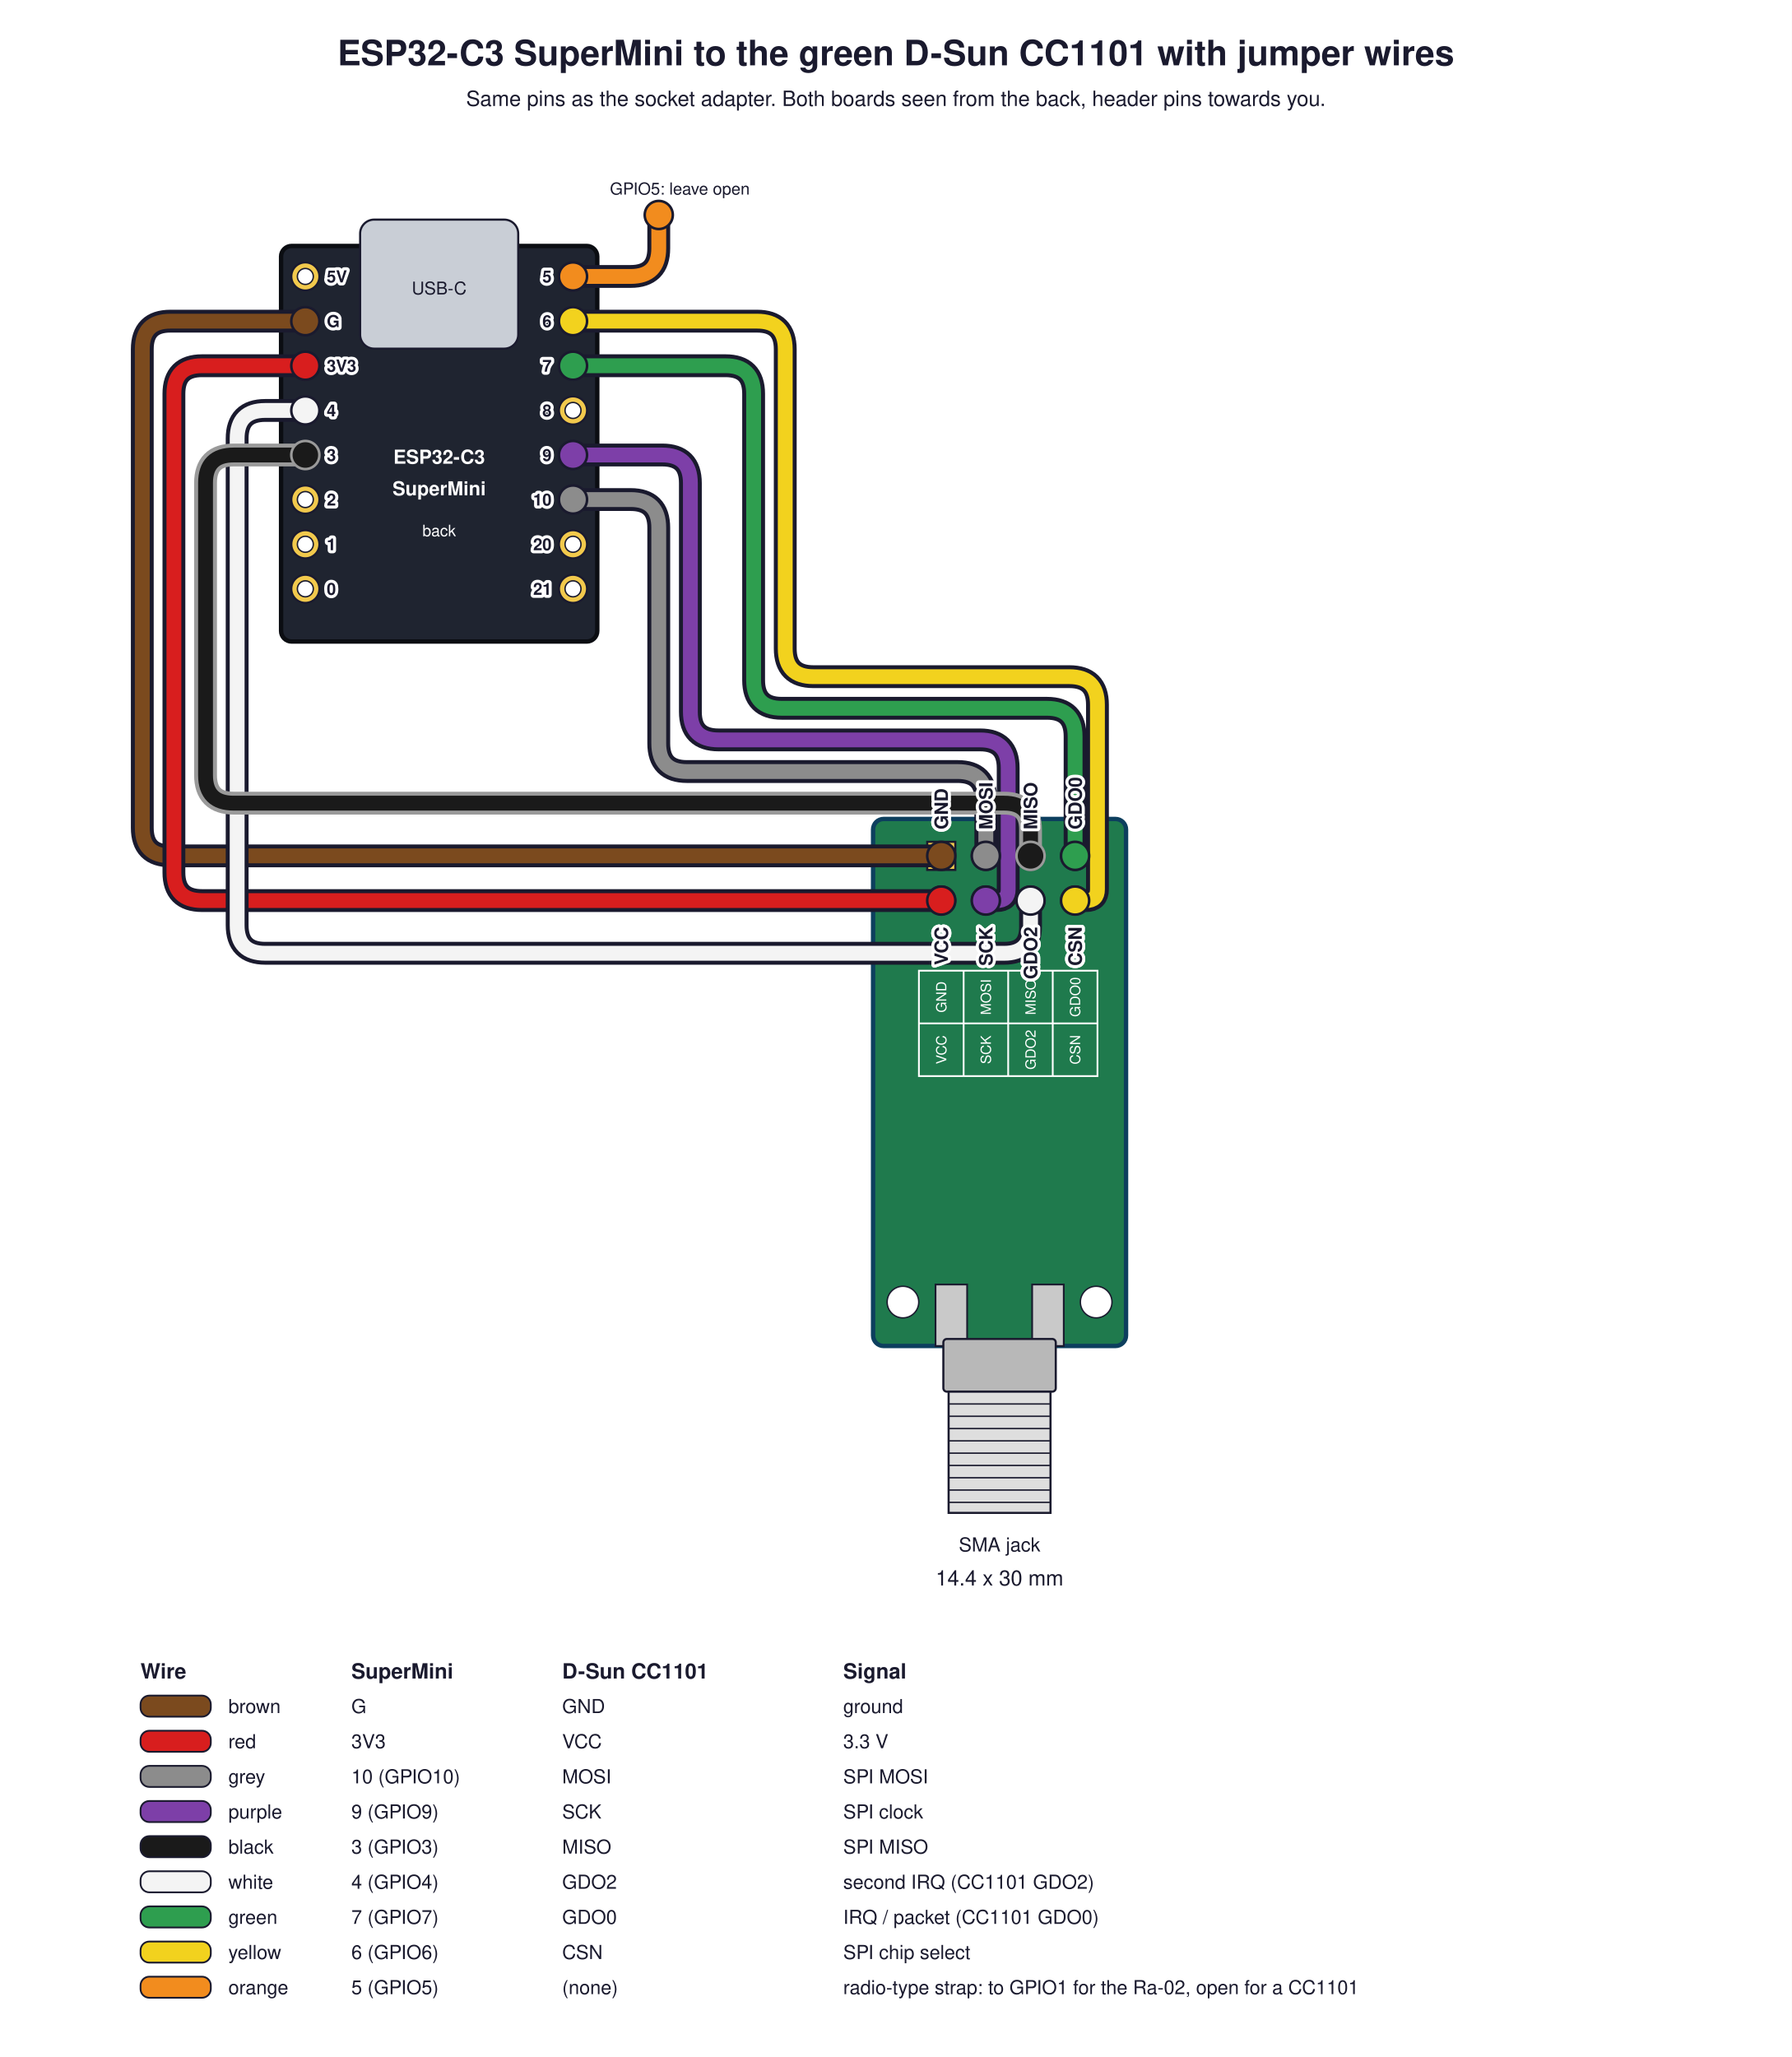
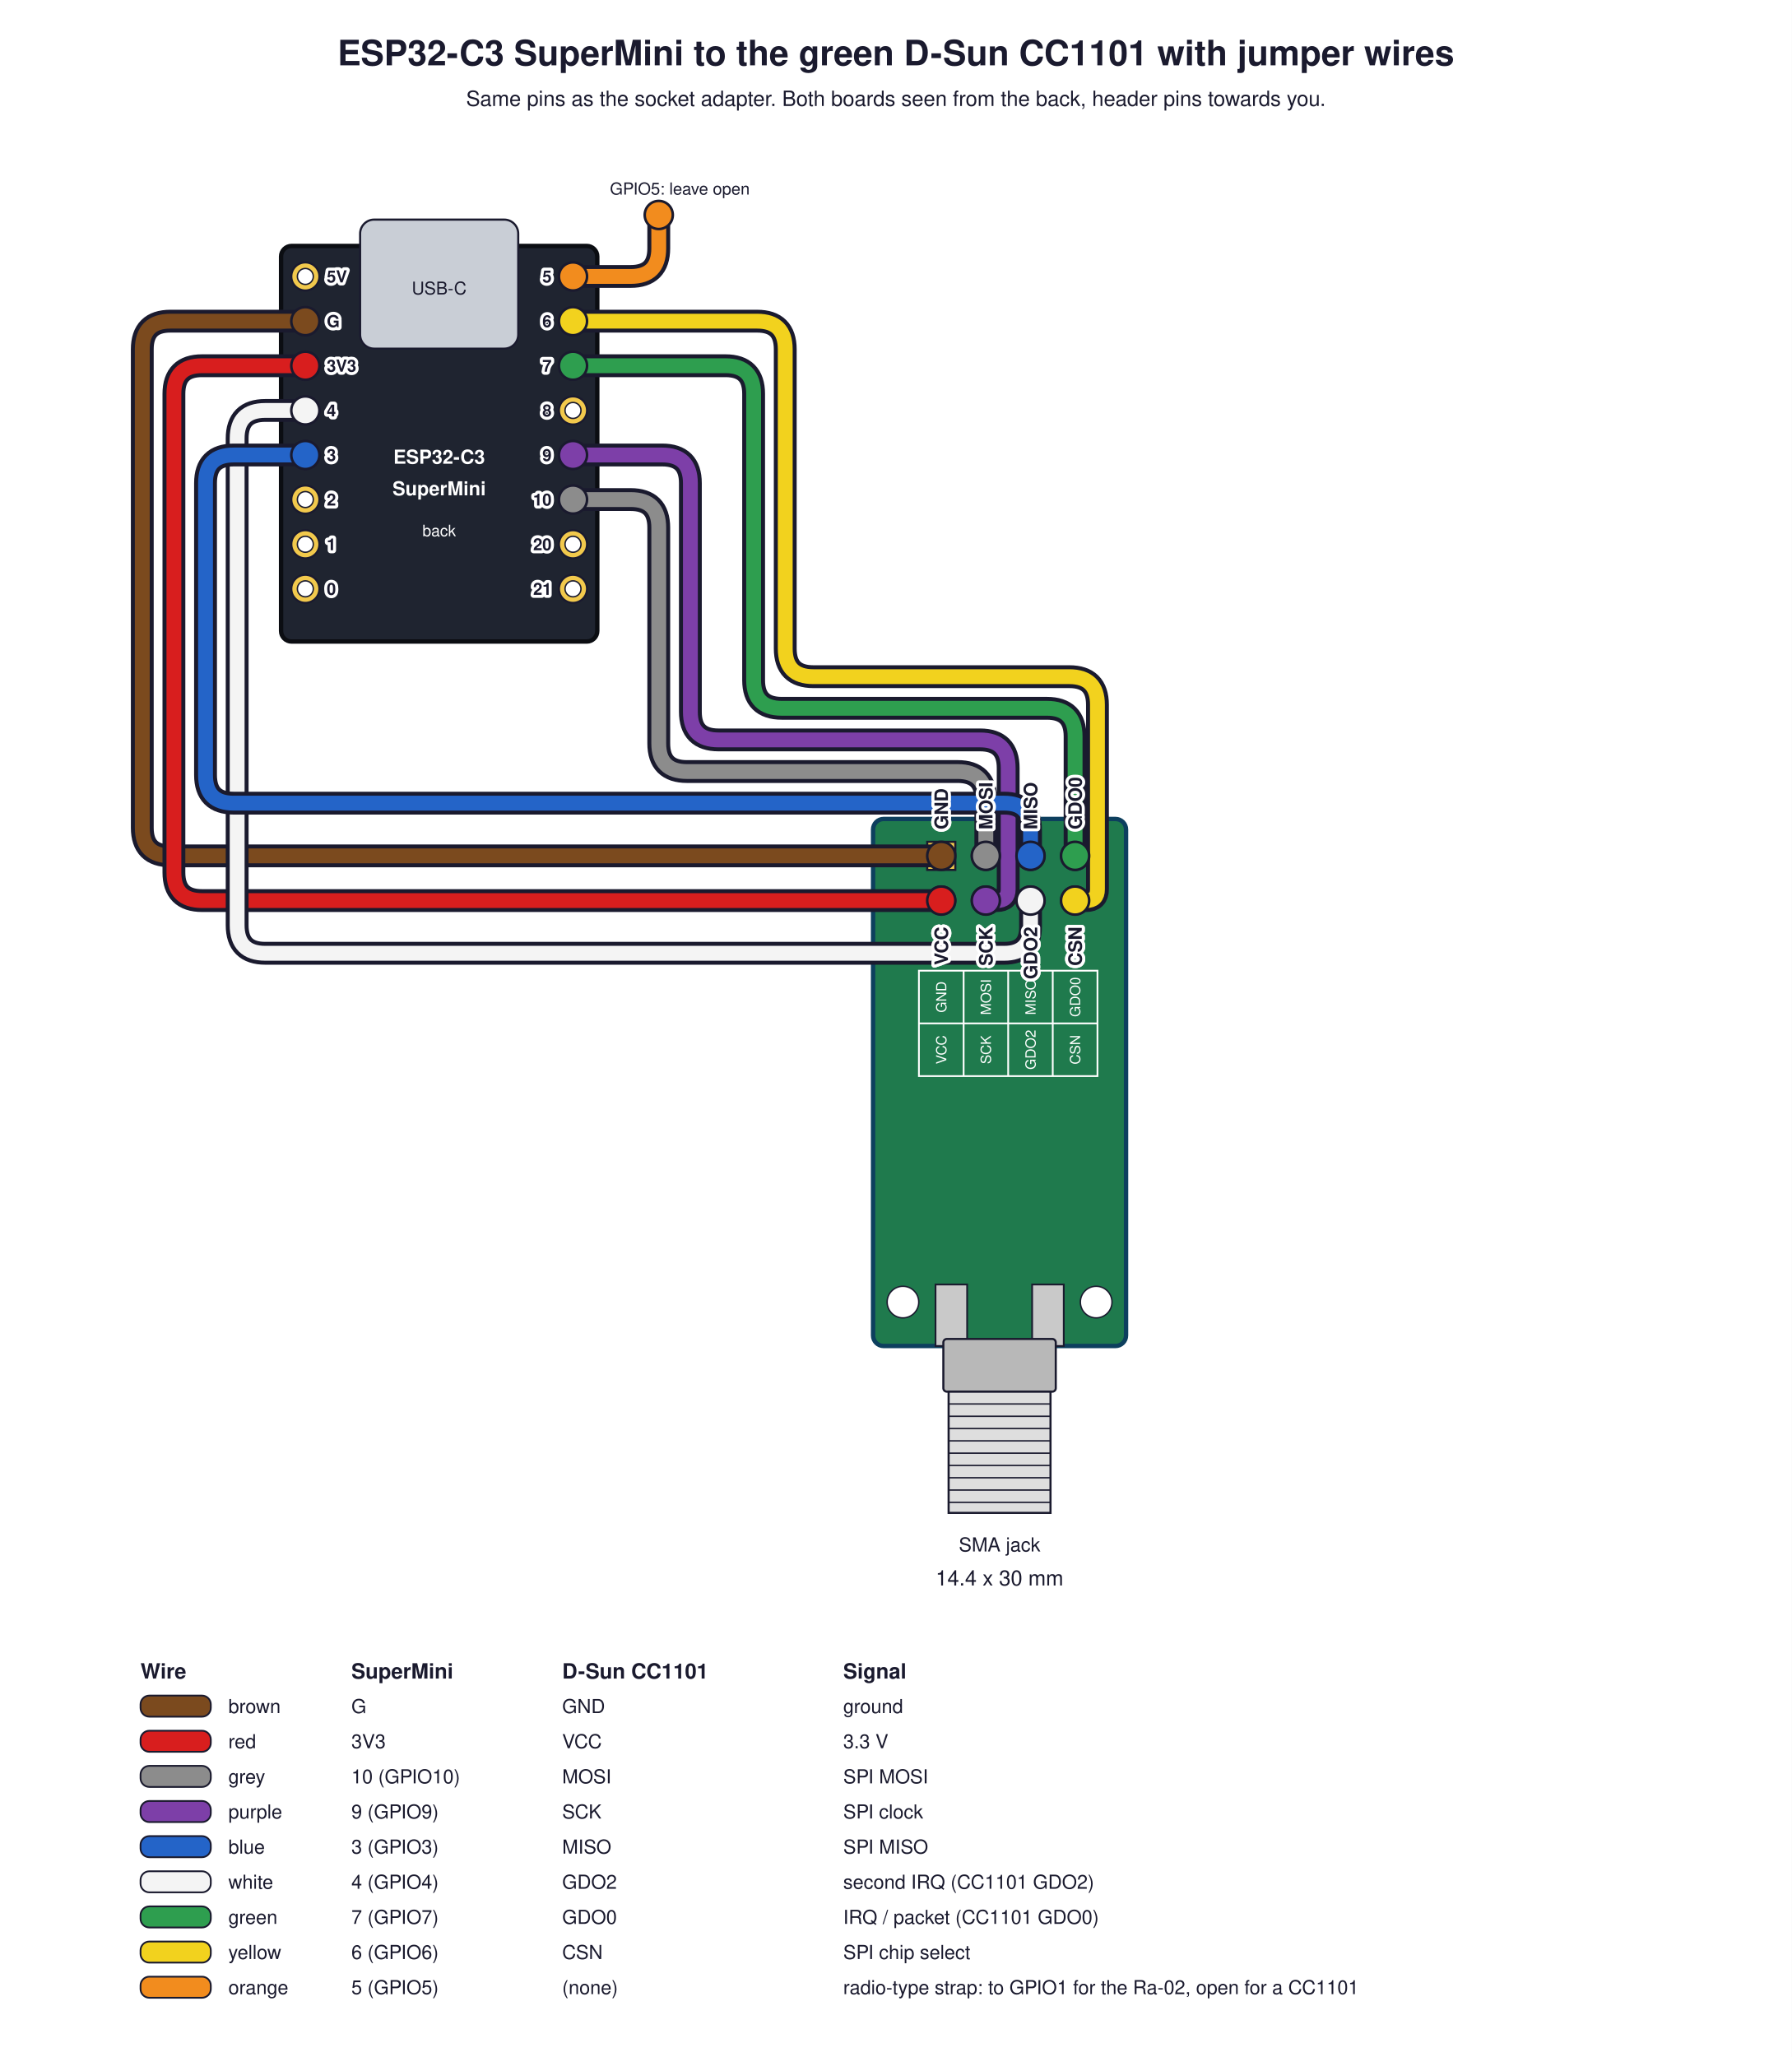
<svg xmlns="http://www.w3.org/2000/svg" width="1122" height="1288" viewBox="0 0 1122 1288">
  <rect width="100%" height="100%" fill="#ffffff" />
  <text x="561.0" y="33.0" font-size="22.0" font-family="Helvetica, Arial, sans-serif" font-weight="bold" fill="#1a1a2e" text-anchor="middle" dy="0.36em">ESP32-C3 SuperMini to the green D-Sun CC1101 with jumper wires</text>
  <text x="561.0" y="61.6" font-size="13.2" font-family="Helvetica, Arial, sans-serif" fill="#1a1a2e" text-anchor="middle" dy="0.36em">Same pins as the socket adapter. Both boards seen from the back, header pins towards you.</text>
  <g transform="translate(546.7 512.8)">
    <text x="79.2" y="0.0" font-size="0.0" font-family="Helvetica, Arial, sans-serif" font-weight="bold" fill="#1a1a2e" text-anchor="middle" />
    <rect x="0.0" y="0.0" width="158.4" height="330.0" rx="6.6" fill="#1f7a4d" stroke="#0d3f5e" stroke-width="2.75" />
    <text x="79.2" y="475.2" font-size="13.2" font-family="Helvetica, Arial, sans-serif" font-weight="normal" fill="#1a1a2e" text-anchor="middle" dy="0.36em">14.4 x 30 mm</text>
    <rect x="33.9" y="14.3" width="17.6" height="17.6" rx="0.0" fill="#f2c94c" stroke="#1a1a2e" stroke-width="1.32" />
    <circle cx="42.7" cy="23.1" r="5.0" fill="#ffffff" stroke="#1a1a2e" stroke-width="0.88" />
    <text x="42.7" y="23.1" font-size="8.2" font-family="Helvetica, Arial, sans-serif" font-weight="bold" fill="#1a1a2e" text-anchor="middle" dy="0.36em">1</text>
    <text x="42.7" y="6.6" font-size="11.6" font-family="Helvetica, Arial, sans-serif" font-weight="bold" fill="#1a1a2e" text-anchor="start" dy="0.36em" transform="rotate(-90 42.7 6.6)" stroke="#ffffff" stroke-width="3.8" paint-order="stroke" stroke-linejoin="round">GND</text>
    <circle cx="42.7" cy="51.0" r="8.8" fill="#f2c94c" stroke="#1a1a2e" stroke-width="1.32" />
    <circle cx="42.7" cy="51.0" r="5.0" fill="#ffffff" stroke="#1a1a2e" stroke-width="0.88" />
    <text x="42.7" y="51.0" font-size="8.2" font-family="Helvetica, Arial, sans-serif" font-weight="bold" fill="#1a1a2e" text-anchor="middle" dy="0.36em">2</text>
    <text x="42.7" y="67.5" font-size="11.6" font-family="Helvetica, Arial, sans-serif" font-weight="bold" fill="#1a1a2e" text-anchor="end" dy="0.36em" transform="rotate(-90 42.7 67.5)" stroke="#ffffff" stroke-width="3.8" paint-order="stroke" stroke-linejoin="round">VCC</text>
    <circle cx="70.6" cy="23.1" r="8.8" fill="#f2c94c" stroke="#1a1a2e" stroke-width="1.32" />
    <circle cx="70.6" cy="23.1" r="5.0" fill="#ffffff" stroke="#1a1a2e" stroke-width="0.88" />
    <text x="70.6" y="23.1" font-size="8.2" font-family="Helvetica, Arial, sans-serif" font-weight="bold" fill="#1a1a2e" text-anchor="middle" dy="0.36em">3</text>
    <text x="70.6" y="6.6" font-size="11.6" font-family="Helvetica, Arial, sans-serif" font-weight="bold" fill="#1a1a2e" text-anchor="start" dy="0.36em" transform="rotate(-90 70.6 6.6)" stroke="#ffffff" stroke-width="3.8" paint-order="stroke" stroke-linejoin="round">MOSI</text>
    <circle cx="70.6" cy="51.0" r="8.8" fill="#f2c94c" stroke="#1a1a2e" stroke-width="1.32" />
    <circle cx="70.6" cy="51.0" r="5.0" fill="#ffffff" stroke="#1a1a2e" stroke-width="0.88" />
    <text x="70.6" y="51.0" font-size="8.2" font-family="Helvetica, Arial, sans-serif" font-weight="bold" fill="#1a1a2e" text-anchor="middle" dy="0.36em">4</text>
    <text x="70.6" y="67.5" font-size="11.6" font-family="Helvetica, Arial, sans-serif" font-weight="bold" fill="#1a1a2e" text-anchor="end" dy="0.36em" transform="rotate(-90 70.6 67.5)" stroke="#ffffff" stroke-width="3.8" paint-order="stroke" stroke-linejoin="round">SCK</text>
    <circle cx="98.6" cy="23.1" r="8.8" fill="#f2c94c" stroke="#1a1a2e" stroke-width="1.32" />
    <circle cx="98.6" cy="23.1" r="5.0" fill="#ffffff" stroke="#1a1a2e" stroke-width="0.88" />
    <text x="98.6" y="23.1" font-size="8.2" font-family="Helvetica, Arial, sans-serif" font-weight="bold" fill="#1a1a2e" text-anchor="middle" dy="0.36em">5</text>
    <text x="98.6" y="6.6" font-size="11.6" font-family="Helvetica, Arial, sans-serif" font-weight="bold" fill="#1a1a2e" text-anchor="start" dy="0.36em" transform="rotate(-90 98.6 6.6)" stroke="#ffffff" stroke-width="3.8" paint-order="stroke" stroke-linejoin="round">MISO</text>
    <circle cx="98.6" cy="51.0" r="8.8" fill="#f2c94c" stroke="#1a1a2e" stroke-width="1.32" />
    <circle cx="98.6" cy="51.0" r="5.0" fill="#ffffff" stroke="#1a1a2e" stroke-width="0.88" />
    <text x="98.6" y="51.0" font-size="8.2" font-family="Helvetica, Arial, sans-serif" font-weight="bold" fill="#1a1a2e" text-anchor="middle" dy="0.36em">6</text>
    <text x="98.6" y="67.5" font-size="11.6" font-family="Helvetica, Arial, sans-serif" font-weight="bold" fill="#1a1a2e" text-anchor="end" dy="0.36em" transform="rotate(-90 98.6 67.5)" stroke="#ffffff" stroke-width="3.8" paint-order="stroke" stroke-linejoin="round">GDO2</text>
    <circle cx="126.5" cy="23.1" r="8.8" fill="#f2c94c" stroke="#1a1a2e" stroke-width="1.32" />
    <circle cx="126.5" cy="23.1" r="5.0" fill="#ffffff" stroke="#1a1a2e" stroke-width="0.88" />
    <text x="126.5" y="23.1" font-size="8.2" font-family="Helvetica, Arial, sans-serif" font-weight="bold" fill="#1a1a2e" text-anchor="middle" dy="0.36em">7</text>
    <text x="126.5" y="6.6" font-size="11.6" font-family="Helvetica, Arial, sans-serif" font-weight="bold" fill="#1a1a2e" text-anchor="start" dy="0.36em" transform="rotate(-90 126.5 6.6)" stroke="#ffffff" stroke-width="3.8" paint-order="stroke" stroke-linejoin="round">GDO0</text>
    <circle cx="126.5" cy="51.0" r="8.8" fill="#f2c94c" stroke="#1a1a2e" stroke-width="1.32" />
    <circle cx="126.5" cy="51.0" r="5.0" fill="#ffffff" stroke="#1a1a2e" stroke-width="0.88" />
    <text x="126.5" y="51.0" font-size="8.2" font-family="Helvetica, Arial, sans-serif" font-weight="bold" fill="#1a1a2e" text-anchor="middle" dy="0.36em">8</text>
    <text x="126.5" y="67.5" font-size="11.6" font-family="Helvetica, Arial, sans-serif" font-weight="bold" fill="#1a1a2e" text-anchor="end" dy="0.36em" transform="rotate(-90 126.5 67.5)" stroke="#ffffff" stroke-width="3.8" paint-order="stroke" stroke-linejoin="round">CSN</text>
    <circle cx="139.7" cy="302.5" r="9.9" fill="#ffffff" stroke="#1a1a2e" stroke-width="0.88" />
    <circle cx="18.7" cy="302.5" r="9.9" fill="#ffffff" stroke="#1a1a2e" stroke-width="0.88" />
    <rect x="28.7" y="95.0" width="111.8" height="66.0" rx="0.0" fill="none" stroke="#ffffff" stroke-width="1.10" />
    <line x1="140.5" y1="128.0" x2="28.7" y2="128.0" stroke="#ffffff" stroke-width="1.10" />
    <line x1="56.7" y1="95.0" x2="56.7" y2="161.0" stroke="#ffffff" stroke-width="1.10" />
    <line x1="84.6" y1="95.0" x2="84.6" y2="161.0" stroke="#ffffff" stroke-width="1.10" />
    <line x1="112.5" y1="95.0" x2="112.5" y2="161.0" stroke="#ffffff" stroke-width="1.10" />
    <text x="42.7" y="111.5" font-size="8.8" font-family="Helvetica, Arial, sans-serif" font-weight="normal" fill="#ffffff" text-anchor="middle" dy="0.36em" transform="rotate(-90 42.7 111.5)">GND</text>
    <text x="42.7" y="144.5" font-size="8.8" font-family="Helvetica, Arial, sans-serif" font-weight="normal" fill="#ffffff" text-anchor="middle" dy="0.36em" transform="rotate(-90 42.7 144.5)">VCC</text>
    <text x="70.6" y="111.5" font-size="8.8" font-family="Helvetica, Arial, sans-serif" font-weight="normal" fill="#ffffff" text-anchor="middle" dy="0.36em" transform="rotate(-90 70.6 111.5)">MOSI</text>
    <text x="70.6" y="144.5" font-size="8.8" font-family="Helvetica, Arial, sans-serif" font-weight="normal" fill="#ffffff" text-anchor="middle" dy="0.36em" transform="rotate(-90 70.6 144.5)">SCK</text>
    <text x="98.6" y="111.5" font-size="8.8" font-family="Helvetica, Arial, sans-serif" font-weight="normal" fill="#ffffff" text-anchor="middle" dy="0.36em" transform="rotate(-90 98.6 111.5)">MISO</text>
    <text x="98.6" y="144.5" font-size="8.8" font-family="Helvetica, Arial, sans-serif" font-weight="normal" fill="#ffffff" text-anchor="middle" dy="0.36em" transform="rotate(-90 98.6 144.5)">GDO2</text>
    <text x="126.5" y="111.5" font-size="8.8" font-family="Helvetica, Arial, sans-serif" font-weight="normal" fill="#ffffff" text-anchor="middle" dy="0.36em" transform="rotate(-90 126.5 111.5)">GDO0</text>
    <text x="126.5" y="144.5" font-size="8.8" font-family="Helvetica, Arial, sans-serif" font-weight="normal" fill="#ffffff" text-anchor="middle" dy="0.36em" transform="rotate(-90 126.5 144.5)">CSN</text>
    <rect x="99.6" y="291.5" width="19.8" height="38.5" rx="0.0" fill="#c9c9c9" stroke="#1a1a2e" stroke-width="1.10" />
    <rect x="39.1" y="291.5" width="19.8" height="38.5" rx="0.0" fill="#c9c9c9" stroke="#1a1a2e" stroke-width="1.10" />
    <rect x="44.0" y="325.6" width="70.4" height="33.0" rx="2.2" fill="#b8b8b8" stroke="#1a1a2e" stroke-width="1.32" />
    <rect x="47.3" y="358.6" width="63.8" height="75.9" rx="0.0" fill="#dedede" stroke="#1a1a2e" stroke-width="1.32" />
    <line x1="111.1" y1="366.3" x2="47.3" y2="366.3" stroke="#1a1a2e" stroke-width="0.88" />
    <line x1="111.1" y1="374.0" x2="47.3" y2="374.0" stroke="#1a1a2e" stroke-width="0.88" />
    <line x1="111.1" y1="381.7" x2="47.3" y2="381.7" stroke="#1a1a2e" stroke-width="0.88" />
    <line x1="111.1" y1="389.4" x2="47.3" y2="389.4" stroke="#1a1a2e" stroke-width="0.88" />
    <line x1="111.1" y1="397.1" x2="47.3" y2="397.1" stroke="#1a1a2e" stroke-width="0.88" />
    <line x1="111.1" y1="404.8" x2="47.3" y2="404.8" stroke="#1a1a2e" stroke-width="0.88" />
    <line x1="111.1" y1="412.5" x2="47.3" y2="412.5" stroke="#1a1a2e" stroke-width="0.88" />
    <line x1="111.1" y1="420.2" x2="47.3" y2="420.2" stroke="#1a1a2e" stroke-width="0.88" />
    <line x1="111.1" y1="427.9" x2="47.3" y2="427.9" stroke="#1a1a2e" stroke-width="0.88" />
    <text x="79.2" y="454.3" font-size="12.1" font-family="Helvetica, Arial, sans-serif" font-weight="normal" fill="#1a1a2e" text-anchor="middle" dy="0.36em">SMA jack</text>
  </g>
  <g transform="translate(176.0 154.0)">
    <text x="99.0" y="0.0" font-size="0.0" font-family="Helvetica, Arial, sans-serif" font-weight="bold" fill="#1a1a2e" text-anchor="middle" />
    <rect x="0.0" y="0.0" width="198.0" height="247.7" rx="6.6" fill="#1f2430" stroke="#0b0d12" stroke-width="2.75" />
    <rect x="49.5" y="-16.5" width="99.0" height="80.8" rx="8.8" fill="#c9ced6" stroke="#1a1a2e" stroke-width="1.32" />
    <text x="99.0" y="26.4" font-size="11.0" font-family="Helvetica, Arial, sans-serif" font-weight="normal" fill="#1a1a2e" text-anchor="middle" dy="0.36em">USB-C</text>
    <text x="99.0" y="132.0" font-size="12.1" font-family="Helvetica, Arial, sans-serif" font-weight="bold" fill="#ffffff" text-anchor="middle" dy="0.36em">ESP32-C3</text>
    <text x="99.0" y="151.8" font-size="12.1" font-family="Helvetica, Arial, sans-serif" font-weight="bold" fill="#ffffff" text-anchor="middle" dy="0.36em">SuperMini</text>
    <text x="99.0" y="178.2" font-size="9.9" font-family="Helvetica, Arial, sans-serif" font-weight="normal" fill="#ffffff" text-anchor="middle" dy="0.36em">back</text>
    <circle cx="182.8" cy="19.1" r="8.8" fill="#f2c94c" stroke="#1a1a2e" stroke-width="1.32" />
    <circle cx="182.8" cy="19.1" r="5.0" fill="#ffffff" stroke="#1a1a2e" stroke-width="0.88" />
    <text x="169.4" y="19.1" font-size="10.4" font-family="Helvetica, Arial, sans-serif" font-weight="bold" fill="#ffffff" text-anchor="end" dy="0.36em">5</text>
    <circle cx="15.2" cy="19.1" r="8.8" fill="#f2c94c" stroke="#1a1a2e" stroke-width="1.32" />
    <circle cx="15.2" cy="19.1" r="5.0" fill="#ffffff" stroke="#1a1a2e" stroke-width="0.88" />
    <text x="28.6" y="19.1" font-size="10.4" font-family="Helvetica, Arial, sans-serif" font-weight="bold" fill="#ffffff" text-anchor="start" dy="0.36em">5V</text>
    <circle cx="182.8" cy="47.1" r="8.8" fill="#f2c94c" stroke="#1a1a2e" stroke-width="1.32" />
    <circle cx="182.8" cy="47.1" r="5.0" fill="#ffffff" stroke="#1a1a2e" stroke-width="0.88" />
    <text x="169.4" y="47.1" font-size="10.4" font-family="Helvetica, Arial, sans-serif" font-weight="bold" fill="#ffffff" text-anchor="end" dy="0.36em">6</text>
    <circle cx="15.2" cy="47.1" r="8.8" fill="#f2c94c" stroke="#1a1a2e" stroke-width="1.32" />
    <circle cx="15.2" cy="47.1" r="5.0" fill="#ffffff" stroke="#1a1a2e" stroke-width="0.88" />
    <text x="28.6" y="47.1" font-size="10.4" font-family="Helvetica, Arial, sans-serif" font-weight="bold" fill="#ffffff" text-anchor="start" dy="0.36em">G</text>
    <circle cx="182.8" cy="75.0" r="8.8" fill="#f2c94c" stroke="#1a1a2e" stroke-width="1.32" />
    <circle cx="182.8" cy="75.0" r="5.0" fill="#ffffff" stroke="#1a1a2e" stroke-width="0.88" />
    <text x="169.4" y="75.0" font-size="10.4" font-family="Helvetica, Arial, sans-serif" font-weight="bold" fill="#ffffff" text-anchor="end" dy="0.36em">7</text>
    <circle cx="15.2" cy="75.0" r="8.8" fill="#f2c94c" stroke="#1a1a2e" stroke-width="1.32" />
    <circle cx="15.2" cy="75.0" r="5.0" fill="#ffffff" stroke="#1a1a2e" stroke-width="0.88" />
    <text x="28.6" y="75.0" font-size="10.4" font-family="Helvetica, Arial, sans-serif" font-weight="bold" fill="#ffffff" text-anchor="start" dy="0.36em">3V3</text>
    <circle cx="182.8" cy="103.0" r="8.8" fill="#f2c94c" stroke="#1a1a2e" stroke-width="1.32" />
    <circle cx="182.8" cy="103.0" r="5.0" fill="#ffffff" stroke="#1a1a2e" stroke-width="0.88" />
    <text x="169.4" y="103.0" font-size="10.4" font-family="Helvetica, Arial, sans-serif" font-weight="bold" fill="#ffffff" text-anchor="end" dy="0.36em">8</text>
    <circle cx="15.2" cy="103.0" r="8.8" fill="#f2c94c" stroke="#1a1a2e" stroke-width="1.32" />
    <circle cx="15.2" cy="103.0" r="5.0" fill="#ffffff" stroke="#1a1a2e" stroke-width="0.88" />
    <text x="28.6" y="103.0" font-size="10.4" font-family="Helvetica, Arial, sans-serif" font-weight="bold" fill="#ffffff" text-anchor="start" dy="0.36em">4</text>
    <circle cx="182.8" cy="130.9" r="8.8" fill="#f2c94c" stroke="#1a1a2e" stroke-width="1.32" />
    <circle cx="182.8" cy="130.9" r="5.0" fill="#ffffff" stroke="#1a1a2e" stroke-width="0.88" />
    <text x="169.4" y="130.9" font-size="10.4" font-family="Helvetica, Arial, sans-serif" font-weight="bold" fill="#ffffff" text-anchor="end" dy="0.36em">9</text>
    <circle cx="15.2" cy="130.9" r="8.8" fill="#f2c94c" stroke="#1a1a2e" stroke-width="1.32" />
    <circle cx="15.2" cy="130.9" r="5.0" fill="#ffffff" stroke="#1a1a2e" stroke-width="0.88" />
    <text x="28.6" y="130.9" font-size="10.4" font-family="Helvetica, Arial, sans-serif" font-weight="bold" fill="#ffffff" text-anchor="start" dy="0.36em">3</text>
    <circle cx="182.8" cy="158.8" r="8.8" fill="#f2c94c" stroke="#1a1a2e" stroke-width="1.32" />
    <circle cx="182.8" cy="158.8" r="5.0" fill="#ffffff" stroke="#1a1a2e" stroke-width="0.88" />
    <text x="169.4" y="158.8" font-size="10.4" font-family="Helvetica, Arial, sans-serif" font-weight="bold" fill="#ffffff" text-anchor="end" dy="0.36em">10</text>
    <circle cx="15.2" cy="158.8" r="8.8" fill="#f2c94c" stroke="#1a1a2e" stroke-width="1.32" />
    <circle cx="15.2" cy="158.8" r="5.0" fill="#ffffff" stroke="#1a1a2e" stroke-width="0.88" />
    <text x="28.6" y="158.8" font-size="10.4" font-family="Helvetica, Arial, sans-serif" font-weight="bold" fill="#ffffff" text-anchor="start" dy="0.36em">2</text>
    <circle cx="182.8" cy="186.8" r="8.8" fill="#f2c94c" stroke="#1a1a2e" stroke-width="1.32" />
    <circle cx="182.8" cy="186.8" r="5.0" fill="#ffffff" stroke="#1a1a2e" stroke-width="0.88" />
    <text x="169.4" y="186.8" font-size="10.4" font-family="Helvetica, Arial, sans-serif" font-weight="bold" fill="#ffffff" text-anchor="end" dy="0.36em">20</text>
    <circle cx="15.2" cy="186.8" r="8.8" fill="#f2c94c" stroke="#1a1a2e" stroke-width="1.32" />
    <circle cx="15.2" cy="186.8" r="5.0" fill="#ffffff" stroke="#1a1a2e" stroke-width="0.88" />
    <text x="28.6" y="186.8" font-size="10.4" font-family="Helvetica, Arial, sans-serif" font-weight="bold" fill="#ffffff" text-anchor="start" dy="0.36em">1</text>
    <circle cx="182.8" cy="214.7" r="8.8" fill="#f2c94c" stroke="#1a1a2e" stroke-width="1.32" />
    <circle cx="182.8" cy="214.7" r="5.0" fill="#ffffff" stroke="#1a1a2e" stroke-width="0.88" />
    <text x="169.4" y="214.7" font-size="10.4" font-family="Helvetica, Arial, sans-serif" font-weight="bold" fill="#ffffff" text-anchor="end" dy="0.36em">21</text>
    <circle cx="15.2" cy="214.7" r="8.8" fill="#f2c94c" stroke="#1a1a2e" stroke-width="1.32" />
    <circle cx="15.2" cy="214.7" r="5.0" fill="#ffffff" stroke="#1a1a2e" stroke-width="0.88" />
    <text x="28.6" y="214.7" font-size="10.4" font-family="Helvetica, Arial, sans-serif" font-weight="bold" fill="#ffffff" text-anchor="start" dy="0.36em">0</text>
  </g>
  <path d="M 358.8 201.1 L 474.1 201.1 Q 491.7 201.1 491.7 218.7 L 491.7 406.1 Q 491.7 423.7 509.3 423.7 L 669.6 423.7 Q 687.2 423.7 687.2 441.3 L 687.2 556.9 Q 687.2 563.9 680.2 563.9 L 673.2 563.9" fill="none" stroke="#1a1a2e" stroke-width="14.3" stroke-linecap="round" />
  <path d="M 358.8 201.1 L 474.1 201.1 Q 491.7 201.1 491.7 218.7 L 491.7 406.1 Q 491.7 423.7 509.3 423.7 L 669.6 423.7 Q 687.2 423.7 687.2 441.3 L 687.2 556.9 Q 687.2 563.9 680.2 563.9 L 673.2 563.9" fill="none" stroke="#f2d21e" stroke-width="9.3" stroke-linecap="round" />
  <circle cx="358.8" cy="201.1" r="8.8" fill="#f2d21e" stroke="#1a1a2e" stroke-width="1.6" />
  <circle cx="673.2" cy="563.9" r="8.8" fill="#f2d21e" stroke="#1a1a2e" stroke-width="1.6" />
  <path d="M 358.8 229.0 L 454.3 229.0 Q 471.9 229.0 471.9 246.6 L 471.9 425.9 Q 471.9 443.5 489.5 443.5 L 655.6 443.5 Q 673.2 443.5 673.2 461.1 L 673.2 535.9" fill="none" stroke="#1a1a2e" stroke-width="14.3" stroke-linecap="round" />
  <path d="M 358.8 229.0 L 454.3 229.0 Q 471.9 229.0 471.9 246.6 L 471.9 425.9 Q 471.9 443.5 489.5 443.5 L 655.6 443.5 Q 673.2 443.5 673.2 461.1 L 673.2 535.9" fill="none" stroke="#2e9e4f" stroke-width="9.3" stroke-linecap="round" />
  <circle cx="358.8" cy="229.0" r="8.8" fill="#2e9e4f" stroke="#1a1a2e" stroke-width="1.6" />
  <circle cx="673.2" cy="535.9" r="8.8" fill="#2e9e4f" stroke="#1a1a2e" stroke-width="1.6" />
  <path d="M 358.8 284.9 L 414.7 284.9 Q 432.3 284.9 432.3 302.5 L 432.3 445.7 Q 432.3 463.3 449.9 463.3 L 613.7 463.3 Q 631.3 463.3 631.3 480.9 L 631.3 556.9 Q 631.3 563.9 624.3 563.9 L 617.3 563.9" fill="none" stroke="#1a1a2e" stroke-width="14.3" stroke-linecap="round" />
  <path d="M 358.8 284.9 L 414.7 284.9 Q 432.3 284.9 432.3 302.5 L 432.3 445.7 Q 432.3 463.3 449.9 463.3 L 613.7 463.3 Q 631.3 463.3 631.3 480.9 L 631.3 556.9 Q 631.3 563.9 624.3 563.9 L 617.3 563.9" fill="none" stroke="#7d3fa8" stroke-width="9.3" stroke-linecap="round" />
  <circle cx="358.8" cy="284.9" r="8.8" fill="#7d3fa8" stroke="#1a1a2e" stroke-width="1.6" />
  <circle cx="617.3" cy="563.9" r="8.8" fill="#7d3fa8" stroke="#1a1a2e" stroke-width="1.6" />
  <path d="M 358.8 312.8 L 394.9 312.8 Q 412.5 312.8 412.5 330.4 L 412.5 465.5 Q 412.5 483.1 430.1 483.1 L 599.7 483.1 Q 617.3 483.1 617.3 500.7 L 617.3 535.9" fill="none" stroke="#1a1a2e" stroke-width="14.3" stroke-linecap="round" />
  <path d="M 358.8 312.8 L 394.9 312.8 Q 412.5 312.8 412.5 330.4 L 412.5 465.5 Q 412.5 483.1 430.1 483.1 L 599.7 483.1 Q 617.3 483.1 617.3 500.7 L 617.3 535.9" fill="none" stroke="#8c8c8c" stroke-width="9.3" stroke-linecap="round" />
  <circle cx="358.8" cy="312.8" r="8.8" fill="#8c8c8c" stroke="#1a1a2e" stroke-width="1.6" />
  <circle cx="617.3" cy="535.9" r="8.8" fill="#8c8c8c" stroke="#1a1a2e" stroke-width="1.6" />
  <path d="M 191.2 201.1 L 106.7 201.1 Q 89.1 201.1 89.1 218.7 L 89.1 518.3 Q 89.1 535.9 106.7 535.9 L 589.4 535.9" fill="none" stroke="#1a1a2e" stroke-width="14.3" stroke-linecap="round" />
  <path d="M 191.2 201.1 L 106.7 201.1 Q 89.1 201.1 89.1 218.7 L 89.1 518.3 Q 89.1 535.9 106.7 535.9 L 589.4 535.9" fill="none" stroke="#7b4a1e" stroke-width="9.3" stroke-linecap="round" />
  <circle cx="191.2" cy="201.1" r="8.8" fill="#7b4a1e" stroke="#1a1a2e" stroke-width="1.6" />
  <circle cx="589.4" cy="535.9" r="8.8" fill="#7b4a1e" stroke="#1a1a2e" stroke-width="1.6" />
  <path d="M 191.2 229.0 L 126.5 229.0 Q 108.9 229.0 108.9 246.6 L 108.9 546.3 Q 108.9 563.9 126.5 563.9 L 589.4 563.9" fill="none" stroke="#1a1a2e" stroke-width="14.3" stroke-linecap="round" />
  <path d="M 191.2 229.0 L 126.5 229.0 Q 108.9 229.0 108.9 246.6 L 108.9 546.3 Q 108.9 563.9 126.5 563.9 L 589.4 563.9" fill="none" stroke="#d81e1e" stroke-width="9.3" stroke-linecap="round" />
  <circle cx="191.2" cy="229.0" r="8.8" fill="#d81e1e" stroke="#1a1a2e" stroke-width="1.6" />
  <circle cx="589.4" cy="563.9" r="8.8" fill="#d81e1e" stroke="#1a1a2e" stroke-width="1.6" />
  <path d="M 191.2 257.0 L 166.1 257.0 Q 148.5 257.0 148.5 274.6 L 148.5 579.3 Q 148.5 596.9 166.1 596.9 L 628.8 596.9 Q 645.3 596.9 645.3 580.4 L 645.3 563.9" fill="none" stroke="#1a1a2e" stroke-width="14.3" stroke-linecap="round" />
  <path d="M 191.2 257.0 L 166.1 257.0 Q 148.5 257.0 148.5 274.6 L 148.5 579.3 Q 148.5 596.9 166.1 596.9 L 628.8 596.9 Q 645.3 596.9 645.3 580.4 L 645.3 563.9" fill="none" stroke="#f4f4f4" stroke-width="9.3" stroke-linecap="round" />
  <circle cx="191.2" cy="257.0" r="8.8" fill="#f4f4f4" stroke="#1a1a2e" stroke-width="1.6" />
  <circle cx="645.3" cy="563.9" r="8.8" fill="#f4f4f4" stroke="#1a1a2e" stroke-width="1.6" />
-   <path d="M 191.2 284.9 L 146.3 284.9 Q 128.7 284.9 128.7 302.5 L 128.7 485.3 Q 128.7 502.9 146.3 502.9 L 628.8 502.9 Q 645.3 502.9 645.3 519.4 L 645.3 535.9" fill="none" stroke="#9a9a9a" stroke-width="14.3" stroke-linecap="round" />
-   <path d="M 191.2 284.9 L 146.3 284.9 Q 128.7 284.9 128.7 302.5 L 128.7 485.3 Q 128.7 502.9 146.3 502.9 L 628.8 502.9 Q 645.3 502.9 645.3 519.4 L 645.3 535.9" fill="none" stroke="#1a1a1a" stroke-width="9.3" stroke-linecap="round" />
-   <circle cx="191.2" cy="284.9" r="8.8" fill="#1a1a1a" stroke="#9a9a9a" stroke-width="1.6" />
-   <circle cx="645.3" cy="535.9" r="8.8" fill="#1a1a1a" stroke="#9a9a9a" stroke-width="1.6" />
+   <path d="M 191.2 284.9 L 146.3 284.9 Q 128.7 284.9 128.7 302.5 L 128.7 485.3 Q 128.7 502.9 146.3 502.9 L 628.8 502.9 Q 645.3 502.9 645.3 519.4 L 645.3 535.9" fill="none" stroke="#1a1a2e" stroke-width="14.3" stroke-linecap="round" />
+   <path d="M 191.2 284.9 L 146.3 284.9 Q 128.7 284.9 128.7 302.5 L 128.7 485.3 Q 128.7 502.9 146.3 502.9 L 628.8 502.9 Q 645.3 502.9 645.3 519.4 L 645.3 535.9" fill="none" stroke="#2464c8" stroke-width="9.3" stroke-linecap="round" />
+   <circle cx="191.2" cy="284.9" r="8.8" fill="#2464c8" stroke="#1a1a2e" stroke-width="1.6" />
+   <circle cx="645.3" cy="535.9" r="8.8" fill="#2464c8" stroke="#1a1a2e" stroke-width="1.6" />
  <path d="M 358.8 173.1 L 394.9 173.1 Q 412.5 173.1 412.5 155.5 L 412.5 134.6" fill="none" stroke="#1a1a2e" stroke-width="14.3" stroke-linecap="round" />
  <path d="M 358.8 173.1 L 394.9 173.1 Q 412.5 173.1 412.5 155.5 L 412.5 134.6" fill="none" stroke="#f28c1e" stroke-width="9.3" stroke-linecap="round" />
  <circle cx="358.8" cy="173.1" r="8.8" fill="#f28c1e" stroke="#1a1a2e" stroke-width="1.6" />
  <circle cx="412.5" cy="134.6" r="8.8" fill="#f28c1e" stroke="#1a1a2e" stroke-width="1.6" />
  <text x="425.7" y="118.1" font-size="10.4" font-family="Helvetica, Arial, sans-serif" fill="#1a1a2e" text-anchor="middle" dy="0.36em">GPIO5: leave open</text>
  <g transform="translate(546.7 512.8)">
    <text x="79.2" y="0.0" font-size="0.0" font-family="Helvetica, Arial, sans-serif" font-weight="bold" fill="#1a1a2e" text-anchor="middle" />
    <text x="42.7" y="6.6" font-size="11.6" font-family="Helvetica, Arial, sans-serif" font-weight="bold" fill="#1a1a2e" text-anchor="start" dy="0.36em" transform="rotate(-90 42.7 6.6)" stroke="#ffffff" stroke-width="3.8" paint-order="stroke" stroke-linejoin="round">GND</text>
    <text x="42.7" y="67.5" font-size="11.6" font-family="Helvetica, Arial, sans-serif" font-weight="bold" fill="#1a1a2e" text-anchor="end" dy="0.36em" transform="rotate(-90 42.7 67.5)" stroke="#ffffff" stroke-width="3.8" paint-order="stroke" stroke-linejoin="round">VCC</text>
    <text x="70.6" y="6.6" font-size="11.6" font-family="Helvetica, Arial, sans-serif" font-weight="bold" fill="#1a1a2e" text-anchor="start" dy="0.36em" transform="rotate(-90 70.6 6.6)" stroke="#ffffff" stroke-width="3.8" paint-order="stroke" stroke-linejoin="round">MOSI</text>
    <text x="70.6" y="67.5" font-size="11.6" font-family="Helvetica, Arial, sans-serif" font-weight="bold" fill="#1a1a2e" text-anchor="end" dy="0.36em" transform="rotate(-90 70.6 67.5)" stroke="#ffffff" stroke-width="3.8" paint-order="stroke" stroke-linejoin="round">SCK</text>
    <text x="98.6" y="6.6" font-size="11.6" font-family="Helvetica, Arial, sans-serif" font-weight="bold" fill="#1a1a2e" text-anchor="start" dy="0.36em" transform="rotate(-90 98.6 6.6)" stroke="#ffffff" stroke-width="3.8" paint-order="stroke" stroke-linejoin="round">MISO</text>
    <text x="98.6" y="67.5" font-size="11.6" font-family="Helvetica, Arial, sans-serif" font-weight="bold" fill="#1a1a2e" text-anchor="end" dy="0.36em" transform="rotate(-90 98.6 67.5)" stroke="#ffffff" stroke-width="3.8" paint-order="stroke" stroke-linejoin="round">GDO2</text>
    <text x="126.5" y="6.6" font-size="11.6" font-family="Helvetica, Arial, sans-serif" font-weight="bold" fill="#1a1a2e" text-anchor="start" dy="0.36em" transform="rotate(-90 126.5 6.6)" stroke="#ffffff" stroke-width="3.8" paint-order="stroke" stroke-linejoin="round">GDO0</text>
    <text x="126.5" y="67.5" font-size="11.6" font-family="Helvetica, Arial, sans-serif" font-weight="bold" fill="#1a1a2e" text-anchor="end" dy="0.36em" transform="rotate(-90 126.5 67.5)" stroke="#ffffff" stroke-width="3.8" paint-order="stroke" stroke-linejoin="round">CSN</text>
  </g>
  <g transform="translate(176.0 154.0)">
    <text x="99.0" y="0.0" font-size="0.0" font-family="Helvetica, Arial, sans-serif" font-weight="bold" fill="#1a1a2e" text-anchor="middle" />
    <text x="169.4" y="19.1" font-size="10.4" font-family="Helvetica, Arial, sans-serif" font-weight="bold" fill="#1a1a2e" text-anchor="end" dy="0.36em" stroke="#ffffff" stroke-width="3.8" paint-order="stroke" stroke-linejoin="round">5</text>
    <text x="28.6" y="19.1" font-size="10.4" font-family="Helvetica, Arial, sans-serif" font-weight="bold" fill="#1a1a2e" text-anchor="start" dy="0.36em" stroke="#ffffff" stroke-width="3.8" paint-order="stroke" stroke-linejoin="round">5V</text>
    <text x="169.4" y="47.1" font-size="10.4" font-family="Helvetica, Arial, sans-serif" font-weight="bold" fill="#1a1a2e" text-anchor="end" dy="0.36em" stroke="#ffffff" stroke-width="3.8" paint-order="stroke" stroke-linejoin="round">6</text>
    <text x="28.6" y="47.1" font-size="10.4" font-family="Helvetica, Arial, sans-serif" font-weight="bold" fill="#1a1a2e" text-anchor="start" dy="0.36em" stroke="#ffffff" stroke-width="3.8" paint-order="stroke" stroke-linejoin="round">G</text>
    <text x="169.4" y="75.0" font-size="10.4" font-family="Helvetica, Arial, sans-serif" font-weight="bold" fill="#1a1a2e" text-anchor="end" dy="0.36em" stroke="#ffffff" stroke-width="3.8" paint-order="stroke" stroke-linejoin="round">7</text>
    <text x="28.6" y="75.0" font-size="10.4" font-family="Helvetica, Arial, sans-serif" font-weight="bold" fill="#1a1a2e" text-anchor="start" dy="0.36em" stroke="#ffffff" stroke-width="3.8" paint-order="stroke" stroke-linejoin="round">3V3</text>
    <text x="169.4" y="103.0" font-size="10.4" font-family="Helvetica, Arial, sans-serif" font-weight="bold" fill="#1a1a2e" text-anchor="end" dy="0.36em" stroke="#ffffff" stroke-width="3.8" paint-order="stroke" stroke-linejoin="round">8</text>
    <text x="28.6" y="103.0" font-size="10.4" font-family="Helvetica, Arial, sans-serif" font-weight="bold" fill="#1a1a2e" text-anchor="start" dy="0.36em" stroke="#ffffff" stroke-width="3.8" paint-order="stroke" stroke-linejoin="round">4</text>
    <text x="169.4" y="130.9" font-size="10.4" font-family="Helvetica, Arial, sans-serif" font-weight="bold" fill="#1a1a2e" text-anchor="end" dy="0.36em" stroke="#ffffff" stroke-width="3.8" paint-order="stroke" stroke-linejoin="round">9</text>
    <text x="28.6" y="130.9" font-size="10.4" font-family="Helvetica, Arial, sans-serif" font-weight="bold" fill="#1a1a2e" text-anchor="start" dy="0.36em" stroke="#ffffff" stroke-width="3.8" paint-order="stroke" stroke-linejoin="round">3</text>
    <text x="169.4" y="158.8" font-size="10.4" font-family="Helvetica, Arial, sans-serif" font-weight="bold" fill="#1a1a2e" text-anchor="end" dy="0.36em" stroke="#ffffff" stroke-width="3.8" paint-order="stroke" stroke-linejoin="round">10</text>
    <text x="28.6" y="158.8" font-size="10.4" font-family="Helvetica, Arial, sans-serif" font-weight="bold" fill="#1a1a2e" text-anchor="start" dy="0.36em" stroke="#ffffff" stroke-width="3.8" paint-order="stroke" stroke-linejoin="round">2</text>
    <text x="169.4" y="186.8" font-size="10.4" font-family="Helvetica, Arial, sans-serif" font-weight="bold" fill="#1a1a2e" text-anchor="end" dy="0.36em" stroke="#ffffff" stroke-width="3.8" paint-order="stroke" stroke-linejoin="round">20</text>
    <text x="28.6" y="186.8" font-size="10.4" font-family="Helvetica, Arial, sans-serif" font-weight="bold" fill="#1a1a2e" text-anchor="start" dy="0.36em" stroke="#ffffff" stroke-width="3.8" paint-order="stroke" stroke-linejoin="round">1</text>
    <text x="169.4" y="214.7" font-size="10.4" font-family="Helvetica, Arial, sans-serif" font-weight="bold" fill="#1a1a2e" text-anchor="end" dy="0.36em" stroke="#ffffff" stroke-width="3.8" paint-order="stroke" stroke-linejoin="round">21</text>
    <text x="28.6" y="214.7" font-size="10.4" font-family="Helvetica, Arial, sans-serif" font-weight="bold" fill="#1a1a2e" text-anchor="start" dy="0.36em" stroke="#ffffff" stroke-width="3.8" paint-order="stroke" stroke-linejoin="round">0</text>
  </g>
  <text x="88.0" y="1046.3" font-size="13.2" font-family="Helvetica, Arial, sans-serif" font-weight="bold" fill="#1a1a2e" dy="0.36em">Wire</text>
  <text x="220.0" y="1046.3" font-size="13.2" font-family="Helvetica, Arial, sans-serif" font-weight="bold" fill="#1a1a2e" dy="0.36em">SuperMini</text>
  <text x="352.0" y="1046.3" font-size="13.2" font-family="Helvetica, Arial, sans-serif" font-weight="bold" fill="#1a1a2e" dy="0.36em">D-Sun CC1101</text>
  <text x="528.0" y="1046.3" font-size="13.2" font-family="Helvetica, Arial, sans-serif" font-weight="bold" fill="#1a1a2e" dy="0.36em">Signal</text>
  <rect x="88.0" y="1061.7" width="44.0" height="13.2" fill="#7b4a1e" stroke="#1a1a2e" stroke-width="1.1" rx="5.5" />
  <text x="143.0" y="1068.3" font-size="12.1" font-family="Helvetica, Arial, sans-serif" fill="#1a1a2e" dy="0.36em">brown</text>
  <text x="220.0" y="1068.3" font-size="12.1" font-family="Helvetica, Arial, sans-serif" fill="#1a1a2e" dy="0.36em">G</text>
  <text x="352.0" y="1068.3" font-size="12.1" font-family="Helvetica, Arial, sans-serif" fill="#1a1a2e" dy="0.36em">GND</text>
  <text x="528.0" y="1068.3" font-size="12.1" font-family="Helvetica, Arial, sans-serif" fill="#1a1a2e" dy="0.36em">ground</text>
  <rect x="88.0" y="1083.7" width="44.0" height="13.2" fill="#d81e1e" stroke="#1a1a2e" stroke-width="1.1" rx="5.5" />
  <text x="143.0" y="1090.3" font-size="12.1" font-family="Helvetica, Arial, sans-serif" fill="#1a1a2e" dy="0.36em">red</text>
  <text x="220.0" y="1090.3" font-size="12.1" font-family="Helvetica, Arial, sans-serif" fill="#1a1a2e" dy="0.36em">3V3</text>
  <text x="352.0" y="1090.3" font-size="12.1" font-family="Helvetica, Arial, sans-serif" fill="#1a1a2e" dy="0.36em">VCC</text>
  <text x="528.0" y="1090.3" font-size="12.1" font-family="Helvetica, Arial, sans-serif" fill="#1a1a2e" dy="0.36em">3.3 V</text>
  <rect x="88.0" y="1105.7" width="44.0" height="13.2" fill="#8c8c8c" stroke="#1a1a2e" stroke-width="1.1" rx="5.5" />
  <text x="143.0" y="1112.3" font-size="12.1" font-family="Helvetica, Arial, sans-serif" fill="#1a1a2e" dy="0.36em">grey</text>
  <text x="220.0" y="1112.3" font-size="12.1" font-family="Helvetica, Arial, sans-serif" fill="#1a1a2e" dy="0.36em">10 (GPIO10)</text>
  <text x="352.0" y="1112.3" font-size="12.1" font-family="Helvetica, Arial, sans-serif" fill="#1a1a2e" dy="0.36em">MOSI</text>
  <text x="528.0" y="1112.3" font-size="12.1" font-family="Helvetica, Arial, sans-serif" fill="#1a1a2e" dy="0.36em">SPI MOSI</text>
  <rect x="88.0" y="1127.7" width="44.0" height="13.2" fill="#7d3fa8" stroke="#1a1a2e" stroke-width="1.1" rx="5.5" />
  <text x="143.0" y="1134.3" font-size="12.1" font-family="Helvetica, Arial, sans-serif" fill="#1a1a2e" dy="0.36em">purple</text>
  <text x="220.0" y="1134.3" font-size="12.1" font-family="Helvetica, Arial, sans-serif" fill="#1a1a2e" dy="0.36em">9 (GPIO9)</text>
  <text x="352.0" y="1134.3" font-size="12.1" font-family="Helvetica, Arial, sans-serif" fill="#1a1a2e" dy="0.36em">SCK</text>
  <text x="528.0" y="1134.3" font-size="12.1" font-family="Helvetica, Arial, sans-serif" fill="#1a1a2e" dy="0.36em">SPI clock</text>
-   <rect x="88.0" y="1149.7" width="44.0" height="13.2" fill="#1a1a1a" stroke="#1a1a2e" stroke-width="1.1" rx="5.5" />
-   <text x="143.0" y="1156.3" font-size="12.1" font-family="Helvetica, Arial, sans-serif" fill="#1a1a2e" dy="0.36em">black</text>
+   <rect x="88.0" y="1149.7" width="44.0" height="13.2" fill="#2464c8" stroke="#1a1a2e" stroke-width="1.1" rx="5.5" />
+   <text x="143.0" y="1156.3" font-size="12.1" font-family="Helvetica, Arial, sans-serif" fill="#1a1a2e" dy="0.36em">blue</text>
  <text x="220.0" y="1156.3" font-size="12.1" font-family="Helvetica, Arial, sans-serif" fill="#1a1a2e" dy="0.36em">3 (GPIO3)</text>
  <text x="352.0" y="1156.3" font-size="12.1" font-family="Helvetica, Arial, sans-serif" fill="#1a1a2e" dy="0.36em">MISO</text>
  <text x="528.0" y="1156.3" font-size="12.1" font-family="Helvetica, Arial, sans-serif" fill="#1a1a2e" dy="0.36em">SPI MISO</text>
  <rect x="88.0" y="1171.7" width="44.0" height="13.2" fill="#f4f4f4" stroke="#1a1a2e" stroke-width="1.1" rx="5.5" />
  <text x="143.0" y="1178.3" font-size="12.1" font-family="Helvetica, Arial, sans-serif" fill="#1a1a2e" dy="0.36em">white</text>
  <text x="220.0" y="1178.3" font-size="12.1" font-family="Helvetica, Arial, sans-serif" fill="#1a1a2e" dy="0.36em">4 (GPIO4)</text>
  <text x="352.0" y="1178.3" font-size="12.1" font-family="Helvetica, Arial, sans-serif" fill="#1a1a2e" dy="0.36em">GDO2</text>
  <text x="528.0" y="1178.3" font-size="12.1" font-family="Helvetica, Arial, sans-serif" fill="#1a1a2e" dy="0.36em">second IRQ (CC1101 GDO2)</text>
  <rect x="88.0" y="1193.7" width="44.0" height="13.2" fill="#2e9e4f" stroke="#1a1a2e" stroke-width="1.1" rx="5.5" />
  <text x="143.0" y="1200.3" font-size="12.1" font-family="Helvetica, Arial, sans-serif" fill="#1a1a2e" dy="0.36em">green</text>
  <text x="220.0" y="1200.3" font-size="12.1" font-family="Helvetica, Arial, sans-serif" fill="#1a1a2e" dy="0.36em">7 (GPIO7)</text>
  <text x="352.0" y="1200.3" font-size="12.1" font-family="Helvetica, Arial, sans-serif" fill="#1a1a2e" dy="0.36em">GDO0</text>
  <text x="528.0" y="1200.3" font-size="12.1" font-family="Helvetica, Arial, sans-serif" fill="#1a1a2e" dy="0.36em">IRQ / packet (CC1101 GDO0)</text>
  <rect x="88.0" y="1215.7" width="44.0" height="13.2" fill="#f2d21e" stroke="#1a1a2e" stroke-width="1.1" rx="5.5" />
  <text x="143.0" y="1222.3" font-size="12.1" font-family="Helvetica, Arial, sans-serif" fill="#1a1a2e" dy="0.36em">yellow</text>
  <text x="220.0" y="1222.3" font-size="12.1" font-family="Helvetica, Arial, sans-serif" fill="#1a1a2e" dy="0.36em">6 (GPIO6)</text>
  <text x="352.0" y="1222.3" font-size="12.1" font-family="Helvetica, Arial, sans-serif" fill="#1a1a2e" dy="0.36em">CSN</text>
  <text x="528.0" y="1222.3" font-size="12.1" font-family="Helvetica, Arial, sans-serif" fill="#1a1a2e" dy="0.36em">SPI chip select</text>
  <rect x="88.0" y="1237.7" width="44.0" height="13.2" fill="#f28c1e" stroke="#1a1a2e" stroke-width="1.1" rx="5.5" />
  <text x="143.0" y="1244.3" font-size="12.1" font-family="Helvetica, Arial, sans-serif" fill="#1a1a2e" dy="0.36em">orange</text>
  <text x="220.0" y="1244.3" font-size="12.1" font-family="Helvetica, Arial, sans-serif" fill="#1a1a2e" dy="0.36em">5 (GPIO5)</text>
  <text x="352.0" y="1244.3" font-size="12.1" font-family="Helvetica, Arial, sans-serif" fill="#1a1a2e" dy="0.36em">(none)</text>
  <text x="528.0" y="1244.3" font-size="12.1" font-family="Helvetica, Arial, sans-serif" fill="#1a1a2e" dy="0.36em">radio-type strap: to GPIO1 for the Ra-02, open for a CC1101</text>
</svg>
